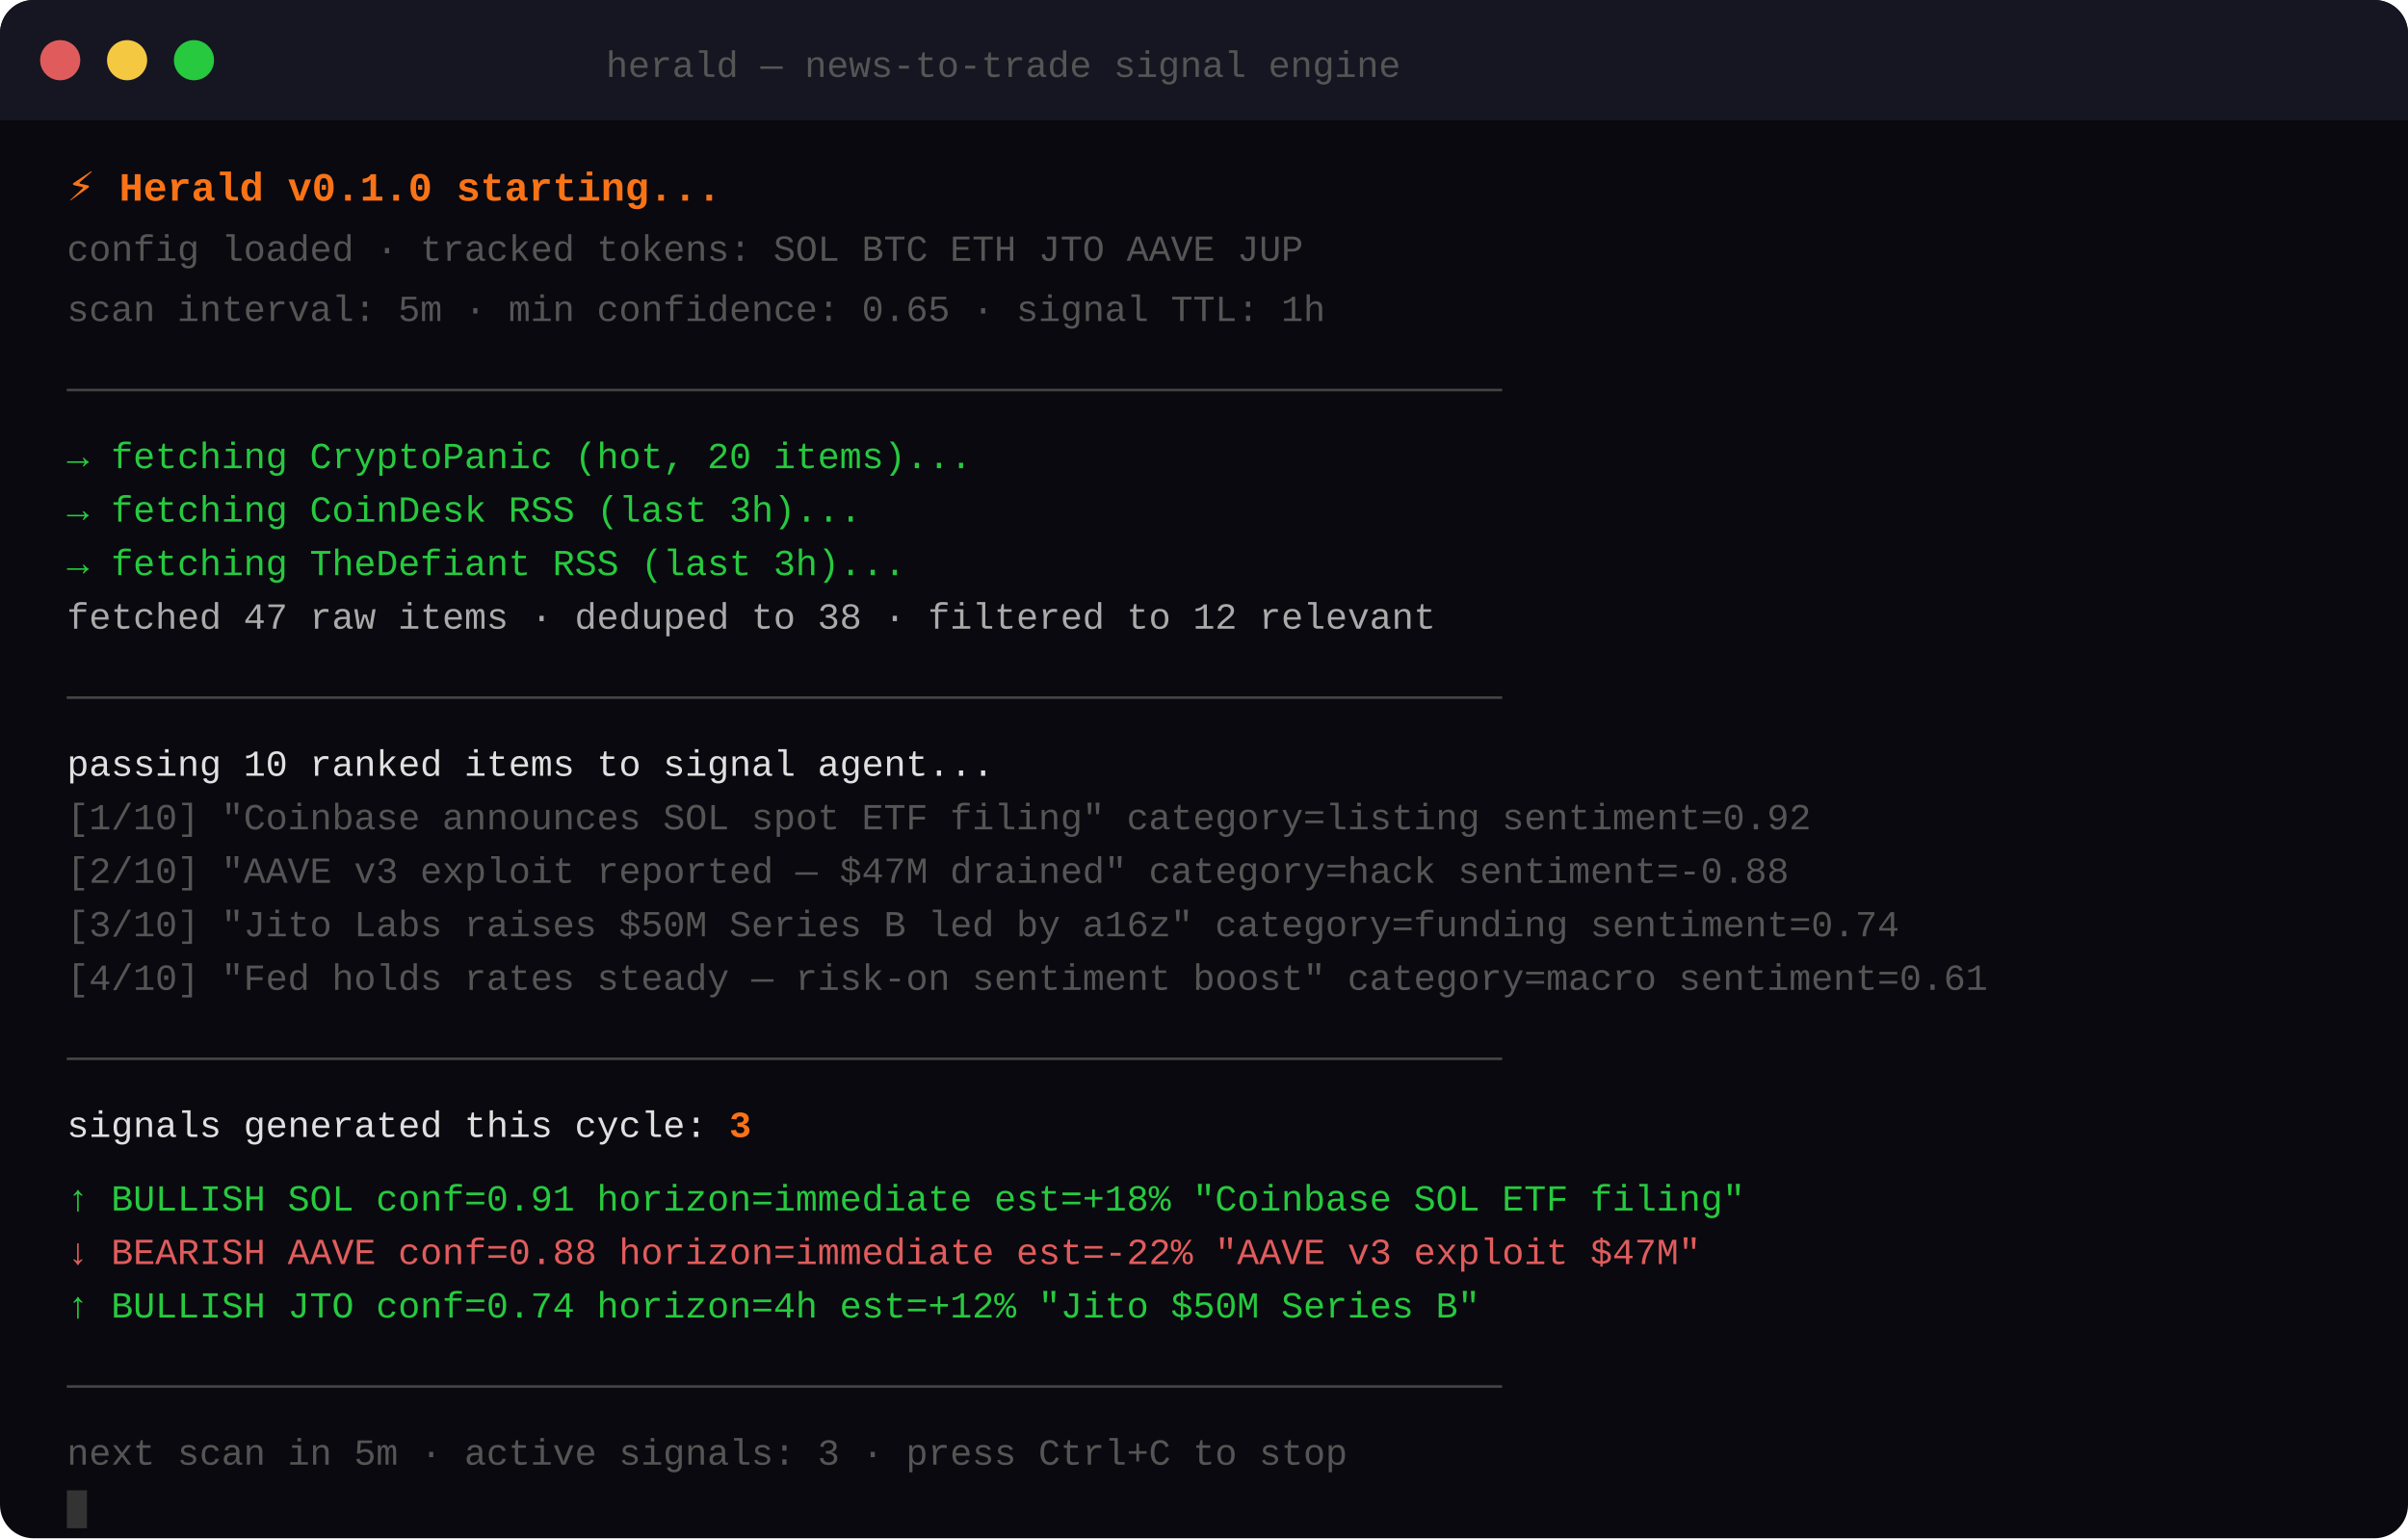
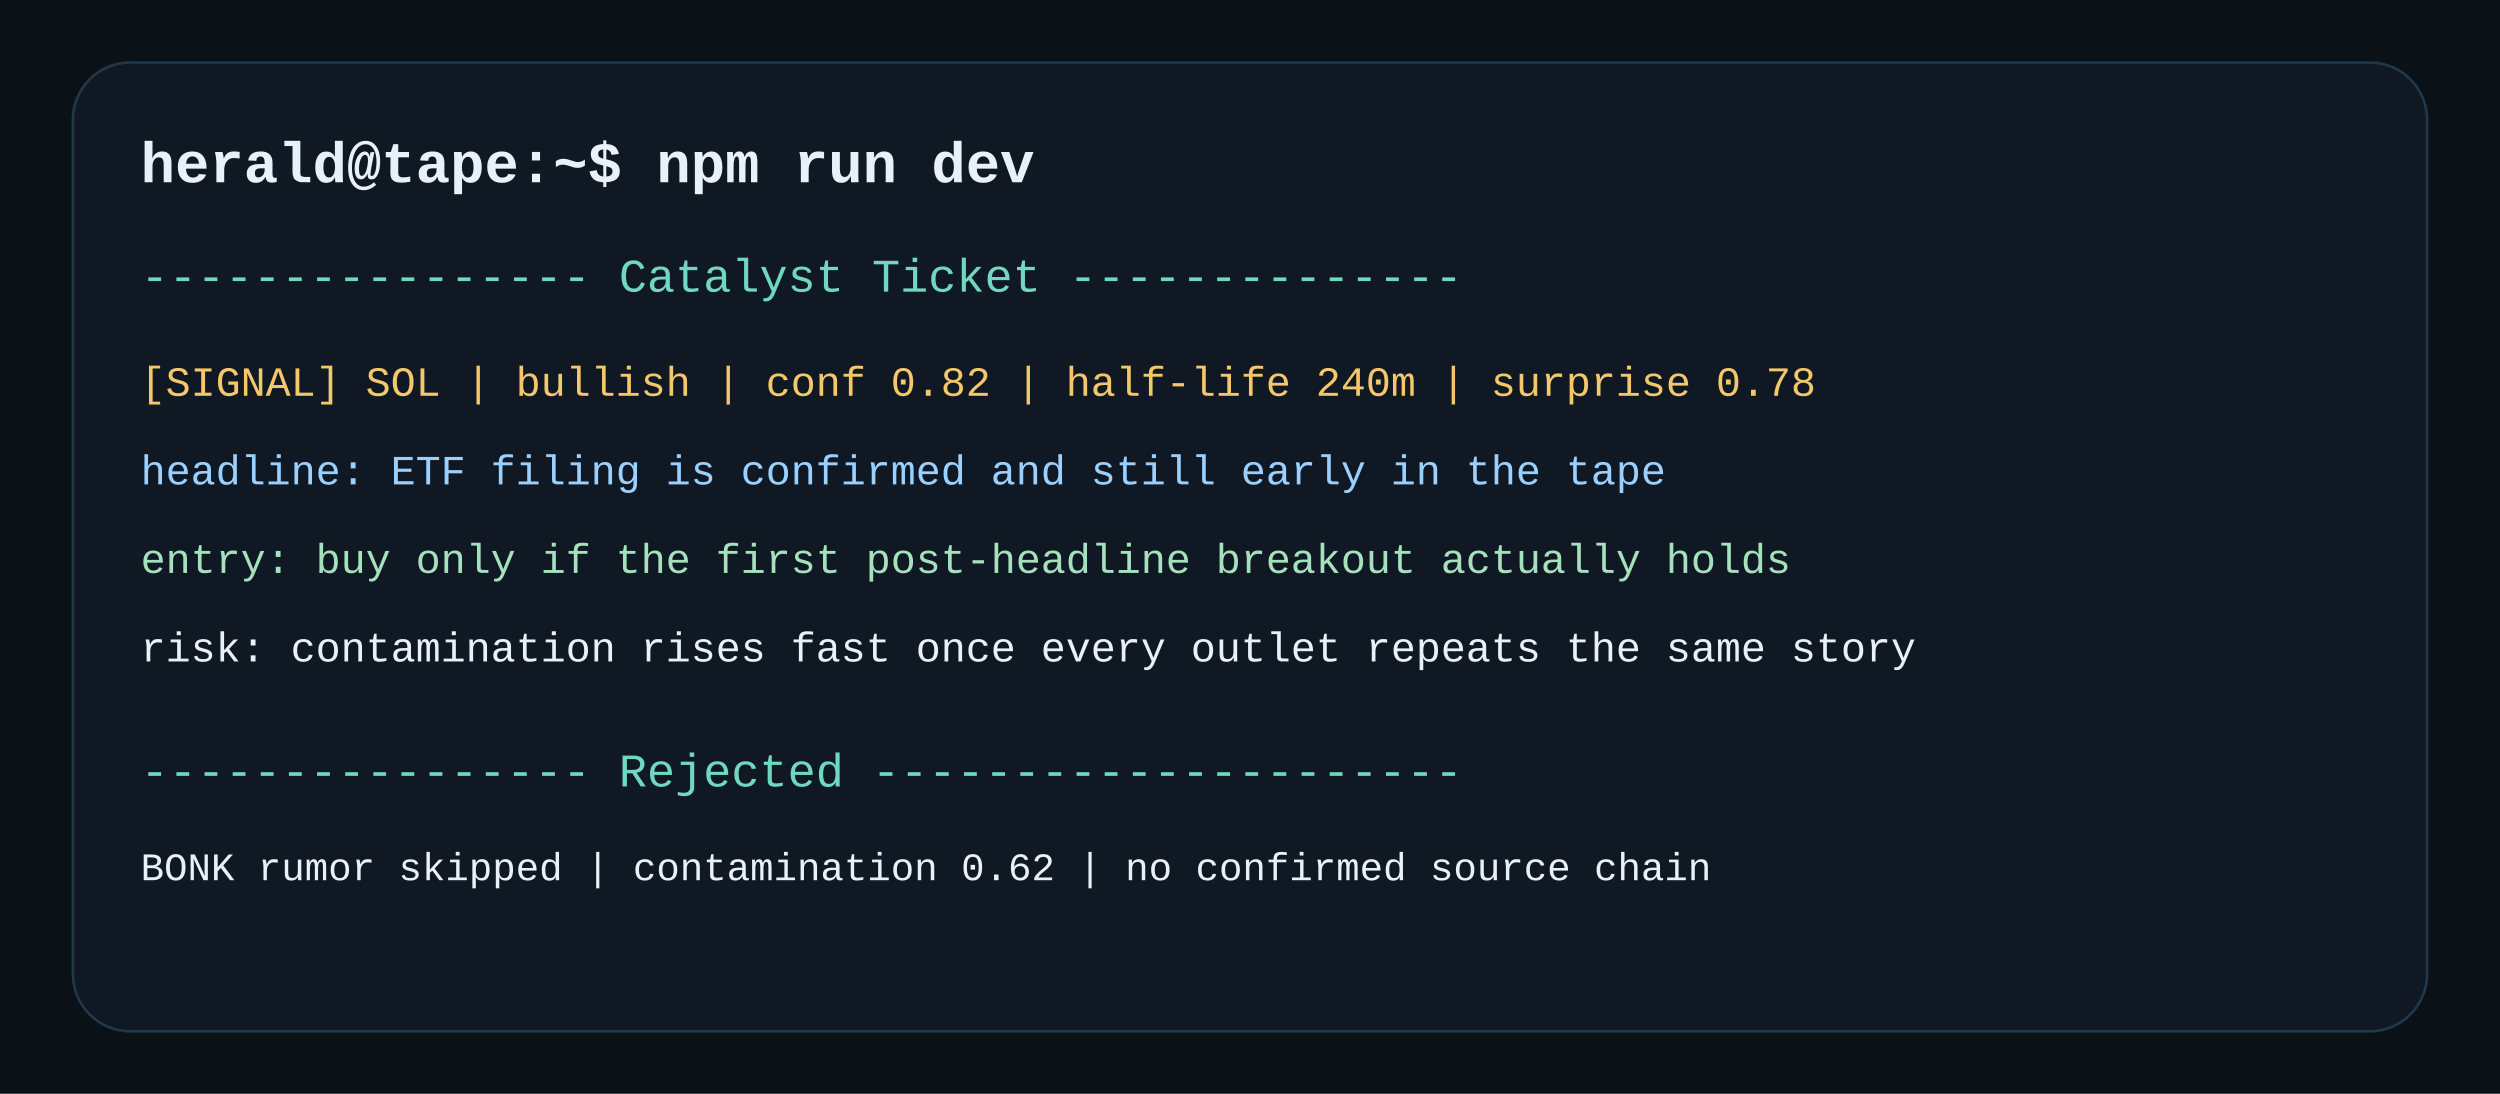
- <svg xmlns="http://www.w3.org/2000/svg" width="720" height="460" viewBox="0 0 720 460" font-family="'Cascadia Code','Fira Code','Courier New',monospace">
-   <rect width="720" height="460" rx="10" fill="#09090f" />
-   <rect width="720" height="36" rx="10" fill="#161622" />
-   <rect y="22" width="720" height="14" fill="#161622" />
-   <circle cx="18" cy="18" r="6" fill="#e05c5c" />
-   <circle cx="38" cy="18" r="6" fill="#f5c842" />
-   <circle cx="58" cy="18" r="6" fill="#27c93f" />
-   <text x="300" y="23" fill="#555" font-size="11" text-anchor="middle">herald — news-to-trade signal engine</text>
-   <text x="20" y="60" fill="#f97316" font-size="12" font-weight="bold">⚡ Herald v0.1.0 starting...</text>
-   <text x="20" y="78" fill="#555" font-size="11">config loaded · tracked tokens: SOL BTC ETH JTO AAVE JUP</text>
-   <text x="20" y="96" fill="#555" font-size="11">scan interval: 5m · min confidence: 0.65 · signal TTL: 1h</text>
-   <text x="20" y="120" fill="#444" font-size="11">─────────────────────────────────────────────────────────────────</text>
-   <text x="20" y="140" fill="#27c93f" font-size="11">→ fetching CryptoPanic (hot, 20 items)...</text>
-   <text x="20" y="156" fill="#27c93f" font-size="11">→ fetching CoinDesk RSS (last 3h)...</text>
-   <text x="20" y="172" fill="#27c93f" font-size="11">→ fetching TheDefiant RSS (last 3h)...</text>
-   <text x="20" y="188" fill="#aaa" font-size="11">  fetched 47 raw items · deduped to 38 · filtered to 12 relevant</text>
-   <text x="20" y="212" fill="#444" font-size="11">─────────────────────────────────────────────────────────────────</text>
-   <text x="20" y="232" fill="#e0e0e0" font-size="11">passing 10 ranked items to signal agent...</text>
-   <text x="20" y="248" fill="#555" font-size="11">  [1/10] "Coinbase announces SOL spot ETF filing"           category=listing  sentiment=0.92</text>
-   <text x="20" y="264" fill="#555" font-size="11">  [2/10] "AAVE v3 exploit reported — $47M drained"          category=hack     sentiment=-0.88</text>
-   <text x="20" y="280" fill="#555" font-size="11">  [3/10] "Jito Labs raises $50M Series B led by a16z"       category=funding  sentiment=0.74</text>
-   <text x="20" y="296" fill="#555" font-size="11">  [4/10] "Fed holds rates steady — risk-on sentiment boost"  category=macro    sentiment=0.61</text>
-   <text x="20" y="320" fill="#444" font-size="11">─────────────────────────────────────────────────────────────────</text>
-   <text x="20" y="340" fill="#e0e0e0" font-size="11">signals generated this cycle: <tspan fill="#f97316" font-weight="bold">3</tspan>
-   </text>
-   <text x="20" y="362" fill="#27c93f" font-size="11">  ↑ BULLISH  SOL   conf=0.91  horizon=immediate  est=+18%  "Coinbase SOL ETF filing"</text>
-   <text x="20" y="378" fill="#e05c5c" font-size="11">  ↓ BEARISH  AAVE  conf=0.88  horizon=immediate  est=-22%  "AAVE v3 exploit $47M"</text>
-   <text x="20" y="394" fill="#27c93f" font-size="11">  ↑ BULLISH  JTO   conf=0.74  horizon=4h         est=+12%  "Jito $50M Series B"</text>
-   <text x="20" y="418" fill="#444" font-size="11">─────────────────────────────────────────────────────────────────</text>
-   <text x="20" y="438" fill="#555" font-size="11">next scan in 5m · active signals: 3 · press Ctrl+C to stop</text>
-   <text x="20" y="454" fill="#333" font-size="10">█</text>
+ <svg xmlns="http://www.w3.org/2000/svg" width="960" height="420" viewBox="0 0 960 420" fill="none">
+   <rect width="960" height="420" fill="#0A1117" />
+   <rect x="28" y="24" width="904" height="372" rx="22" fill="#0F1823" stroke="#21384B" />
+   <text x="54" y="70" fill="#E8F0F8" font-family="Courier New, monospace" font-size="22" font-weight="700">herald@tape:~$ npm run dev</text>
+   <text x="54" y="112" fill="#6FD7C2" font-family="Courier New, monospace" font-size="18">---------------- Catalyst Ticket --------------</text>
+   <text x="54" y="152" fill="#F4C86A" font-family="Courier New, monospace" font-size="16">[SIGNAL] SOL | bullish | conf 0.82 | half-life 240m | surprise 0.78</text>
+   <text x="54" y="186" fill="#9AD0FF" font-family="Courier New, monospace" font-size="16">headline: ETF filing is confirmed and still early in the tape</text>
+   <text x="54" y="220" fill="#A6E1BE" font-family="Courier New, monospace" font-size="16">entry: buy only if the first post-headline breakout actually holds</text>
+   <text x="54" y="254" fill="#E8F0F8" font-family="Courier New, monospace" font-size="16">risk: contamination rises fast once every outlet repeats the same story</text>
+   <text x="54" y="302" fill="#6FD7C2" font-family="Courier New, monospace" font-size="18">---------------- Rejected ---------------------</text>
+   <text x="54" y="338" fill="#E8F0F8" font-family="Courier New, monospace" font-size="15">BONK rumor skipped | contamination 0.62 | no confirmed source chain</text>
</svg>
